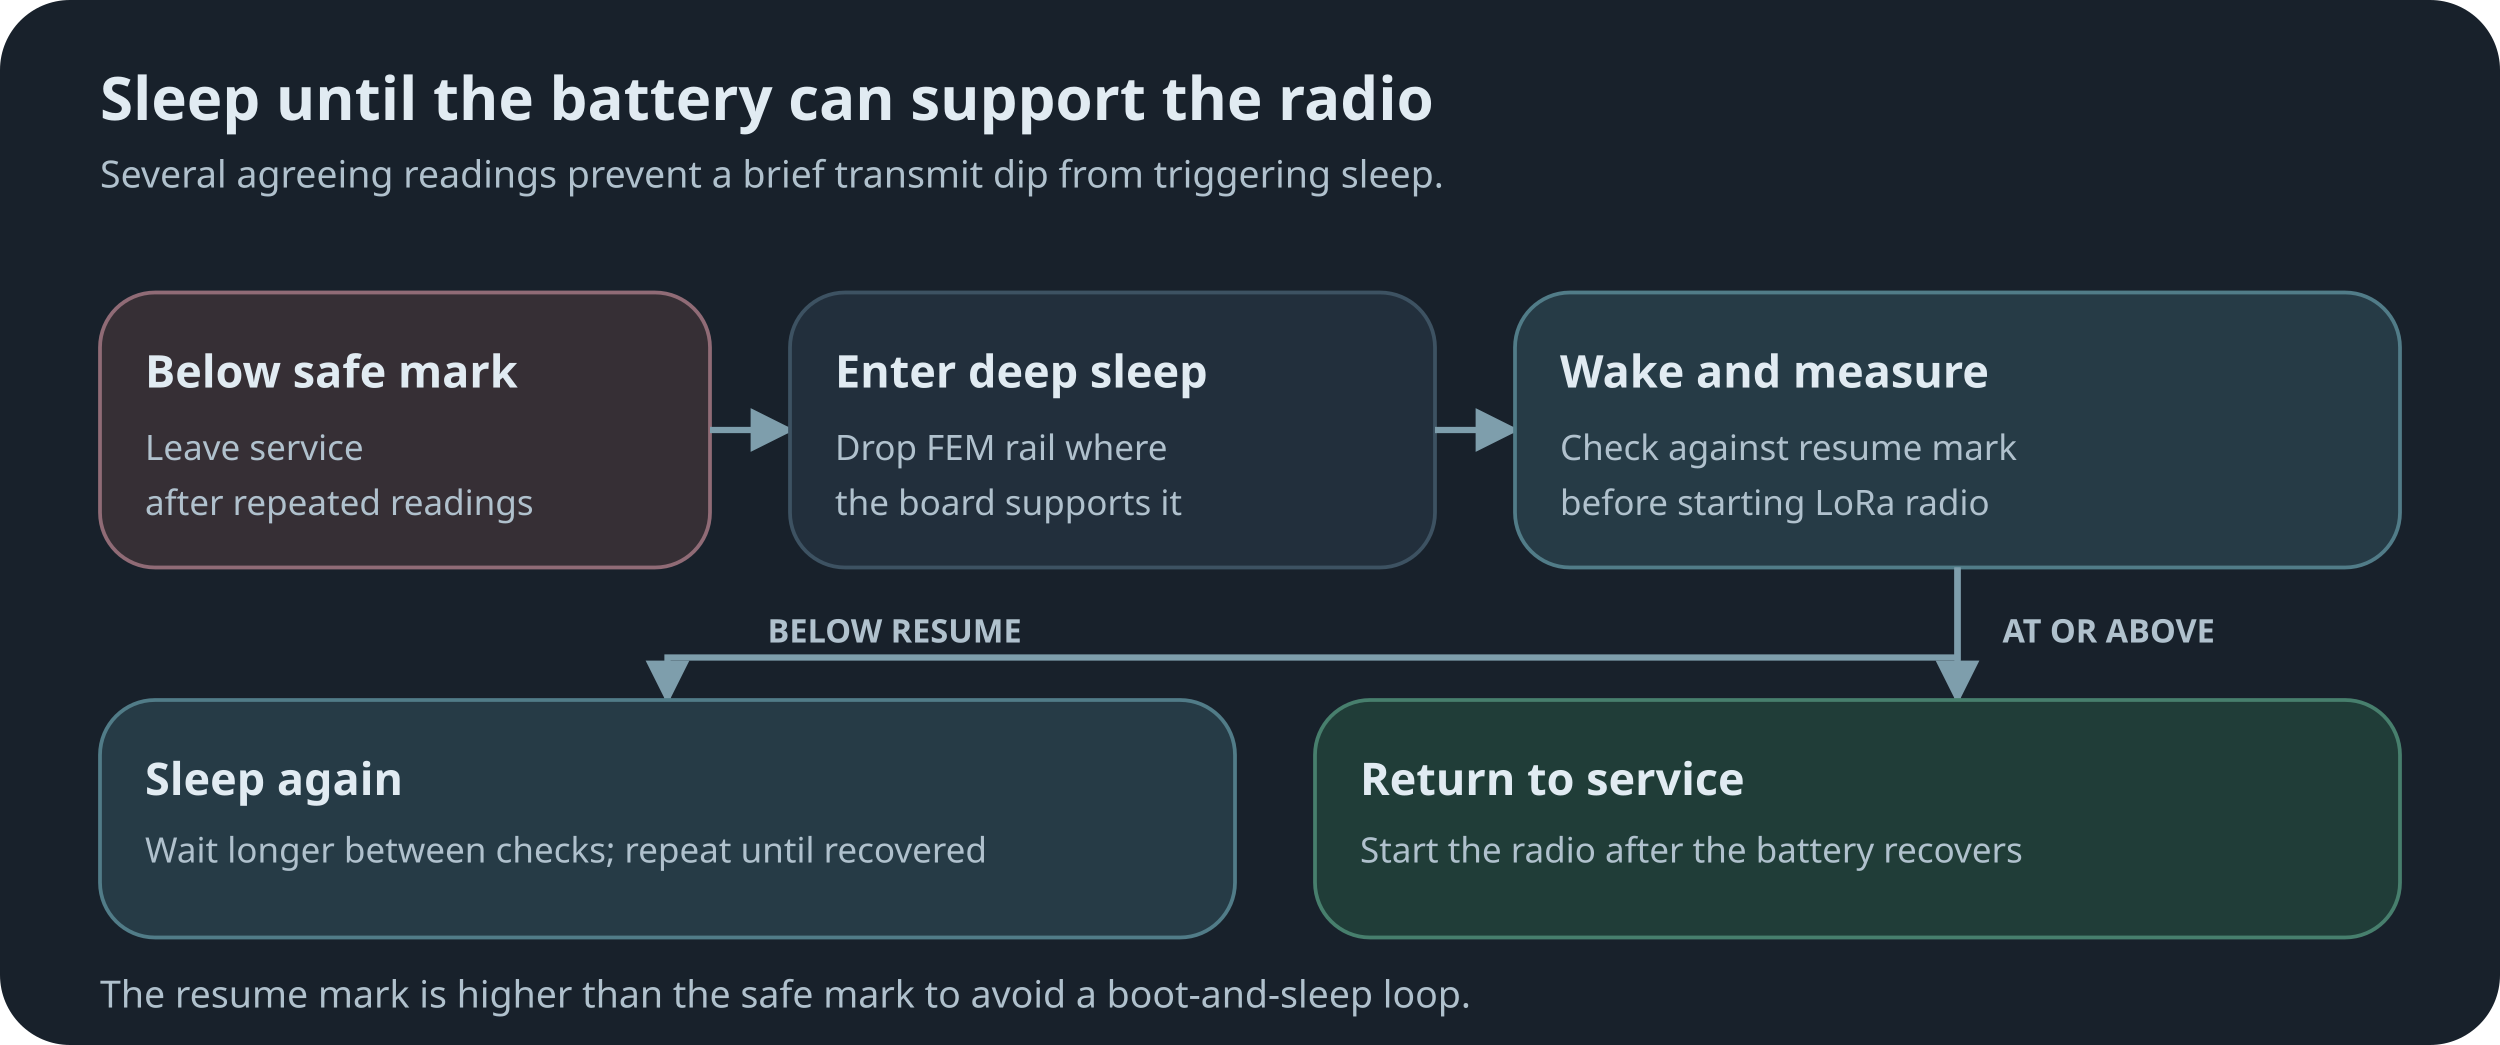
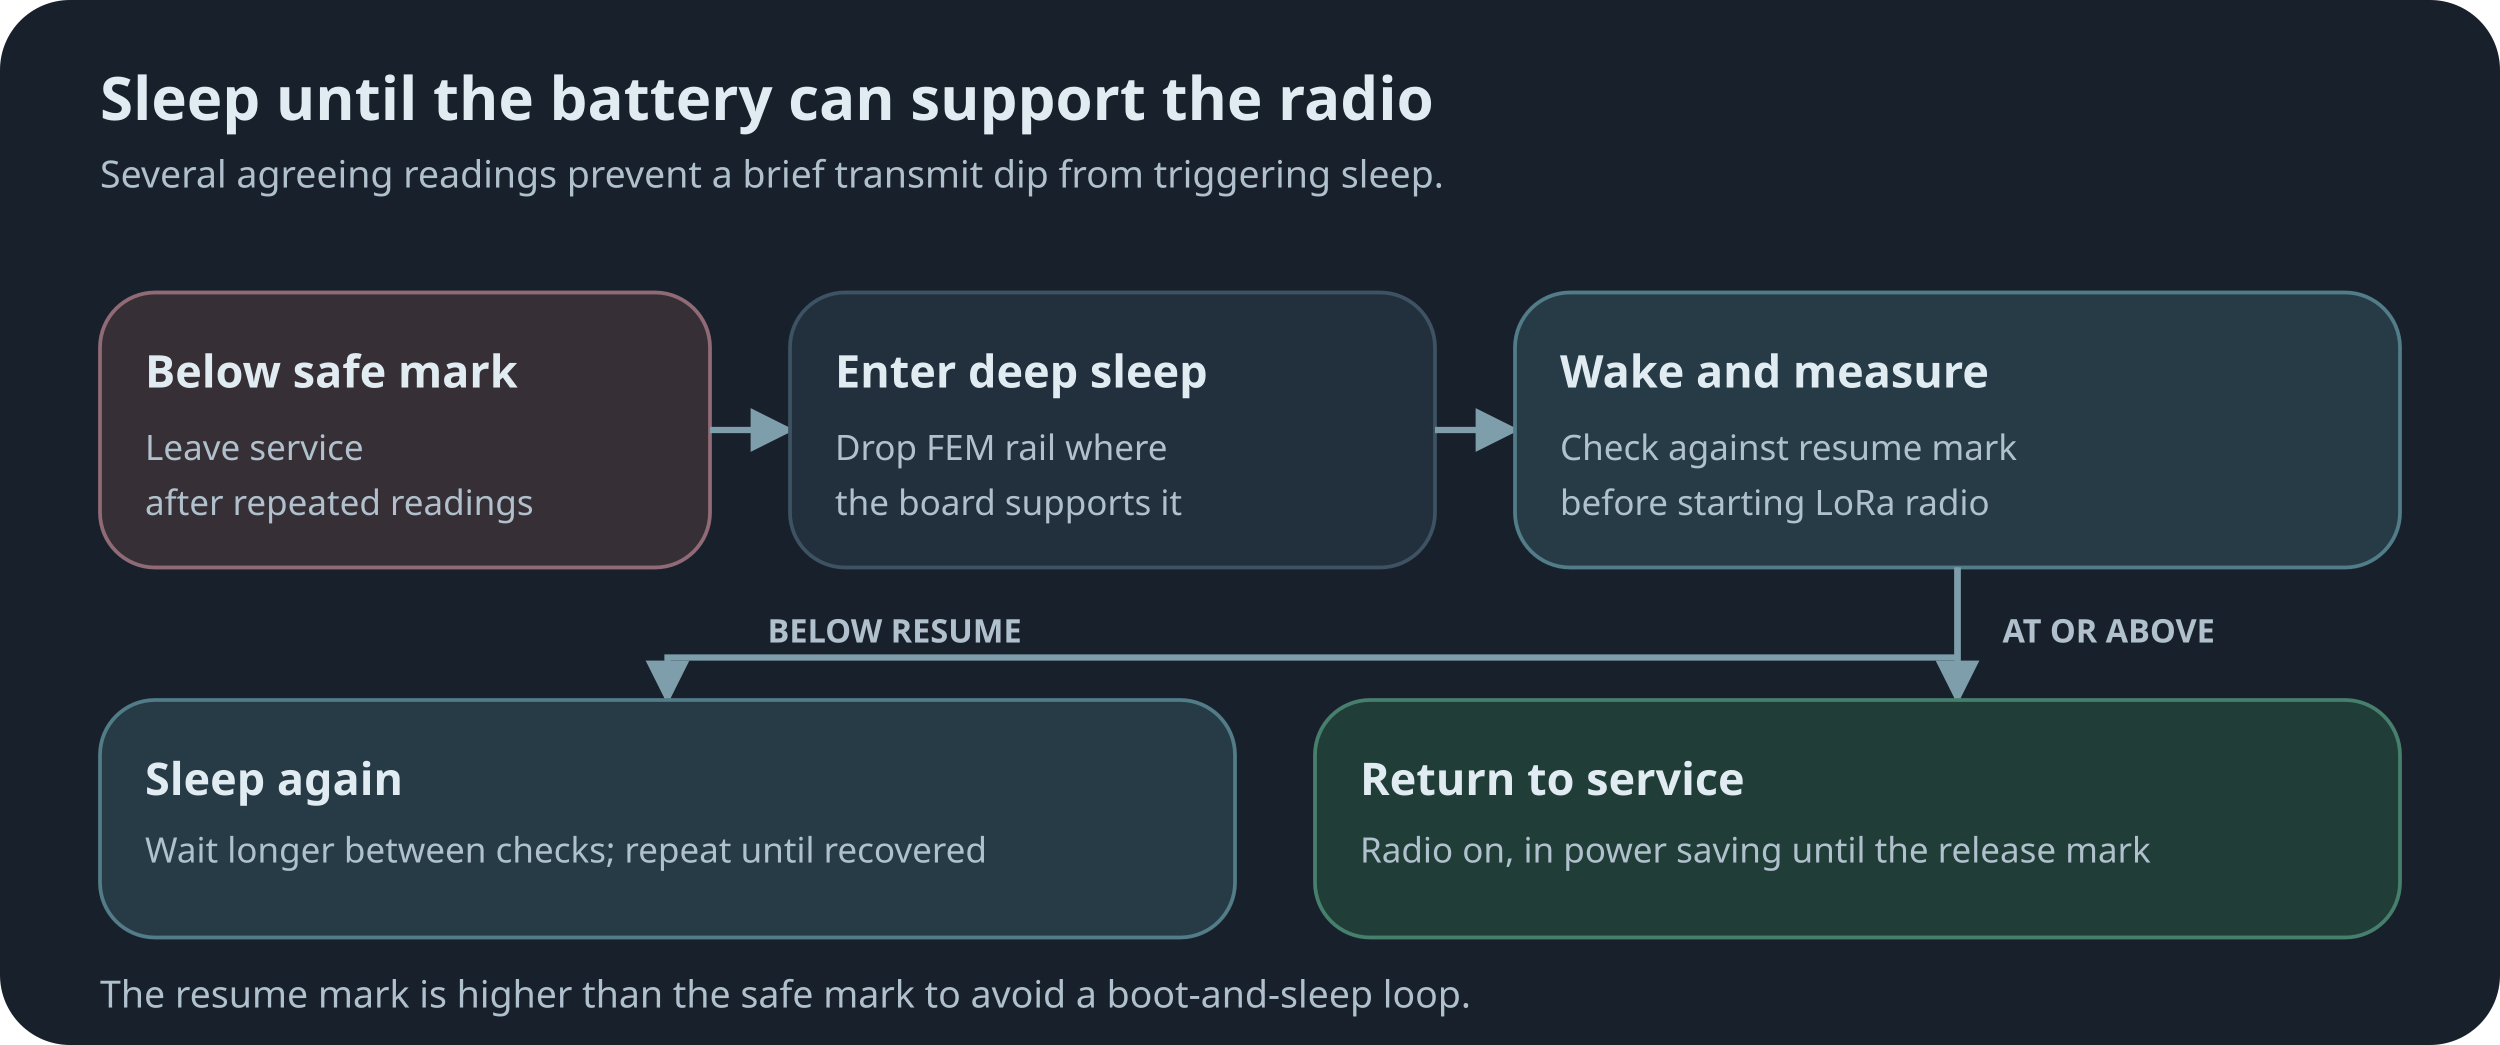
<svg xmlns="http://www.w3.org/2000/svg" viewBox="0 0 1000 418" role="img" aria-labelledby="title desc">
  <defs>
    <marker id="arrow" viewBox="0 0 10 10" refX="9" refY="5" markerWidth="7" markerHeight="7" orient="auto">
      <path d="M0 0 10 5 0 10Z" fill="#7e9eac" />
    </marker>
    <style>.bg{fill:#18212b}.card{fill:#222f3c;stroke:#3d5262;stroke-width:1.5}.head{font:700 24px system-ui,sans-serif;fill:#e1ebf2}.sub{font:15px system-ui,sans-serif;fill:#b0c1cd}.label{font:700 18px system-ui,sans-serif;fill:#e1ebf2}.body{font:14px system-ui,sans-serif;fill:#b0c1cd}.small{font:700 13px system-ui,sans-serif;fill:#b0c1cd}.line{fill:none;stroke:#7e9eac;stroke-width:2.5;marker-end:url(#arrow)}</style>
  </defs>
  <rect class="bg" width="1000" height="418" rx="28" />
  <text class="head" x="40" y="48">Sleep until the battery can support the radio</text>
  <text class="sub" x="40" y="75">Several agreeing readings prevent a brief transmit dip from triggering sleep.</text>
  <rect x="40" y="117" width="244" height="110" rx="22" fill="#362f35" stroke="#906b76" stroke-width="1.5" />
  <text class="label" x="58" y="155">Below safe mark</text>
  <text class="body" x="58" y="184">Leave service</text>
  <text class="body" x="58" y="206">after repeated readings</text>
  <path class="line" d="M284 172H316" />
  <rect class="card" x="316" y="117" width="258" height="110" rx="22" />
  <text class="label" x="334" y="155">Enter deep sleep</text>
  <text class="body" x="334" y="184">Drop FEM rail where</text>
  <text class="body" x="334" y="206">the board supports it</text>
  <path class="line" d="M574 172H606" />
  <rect x="606" y="117" width="354" height="110" rx="22" fill="#263b46" stroke="#517c88" stroke-width="1.5" />
  <text class="label" x="624" y="155">Wake and measure</text>
  <text class="body" x="624" y="184">Check against resume mark</text>
  <text class="body" x="624" y="206">before starting LoRa radio</text>
  <path d="M783 227V263H267V280" fill="none" stroke="#7e9eac" stroke-width="2.5" marker-end="url(#arrow)" />
  <path d="M783 227V280" fill="none" stroke="#7e9eac" stroke-width="2.5" marker-end="url(#arrow)" />
  <text class="small" x="307" y="257">BELOW RESUME</text>
  <text class="small" x="801" y="257">AT OR ABOVE</text>
  <rect x="40" y="280" width="454" height="95" rx="22" fill="#263b46" stroke="#517c88" stroke-width="1.5" />
  <text class="label" x="58" y="318">Sleep again</text>
  <text class="body" x="58" y="345">Wait longer between checks; repeat until recovered</text>
  <rect x="526" y="280" width="434" height="95" rx="22" fill="#203d38" stroke="#477f6d" stroke-width="1.5" />
  <text class="label" x="544" y="318">Return to service</text>
-   <text class="body" x="544" y="345">Start the radio after the battery recovers</text>
+   <text class="body" x="544" y="345">Radio on, in power saving until the release mark</text>
  <text class="sub" x="40" y="403">The resume mark is higher than the safe mark to avoid a boot-and-sleep loop.</text>
</svg>
